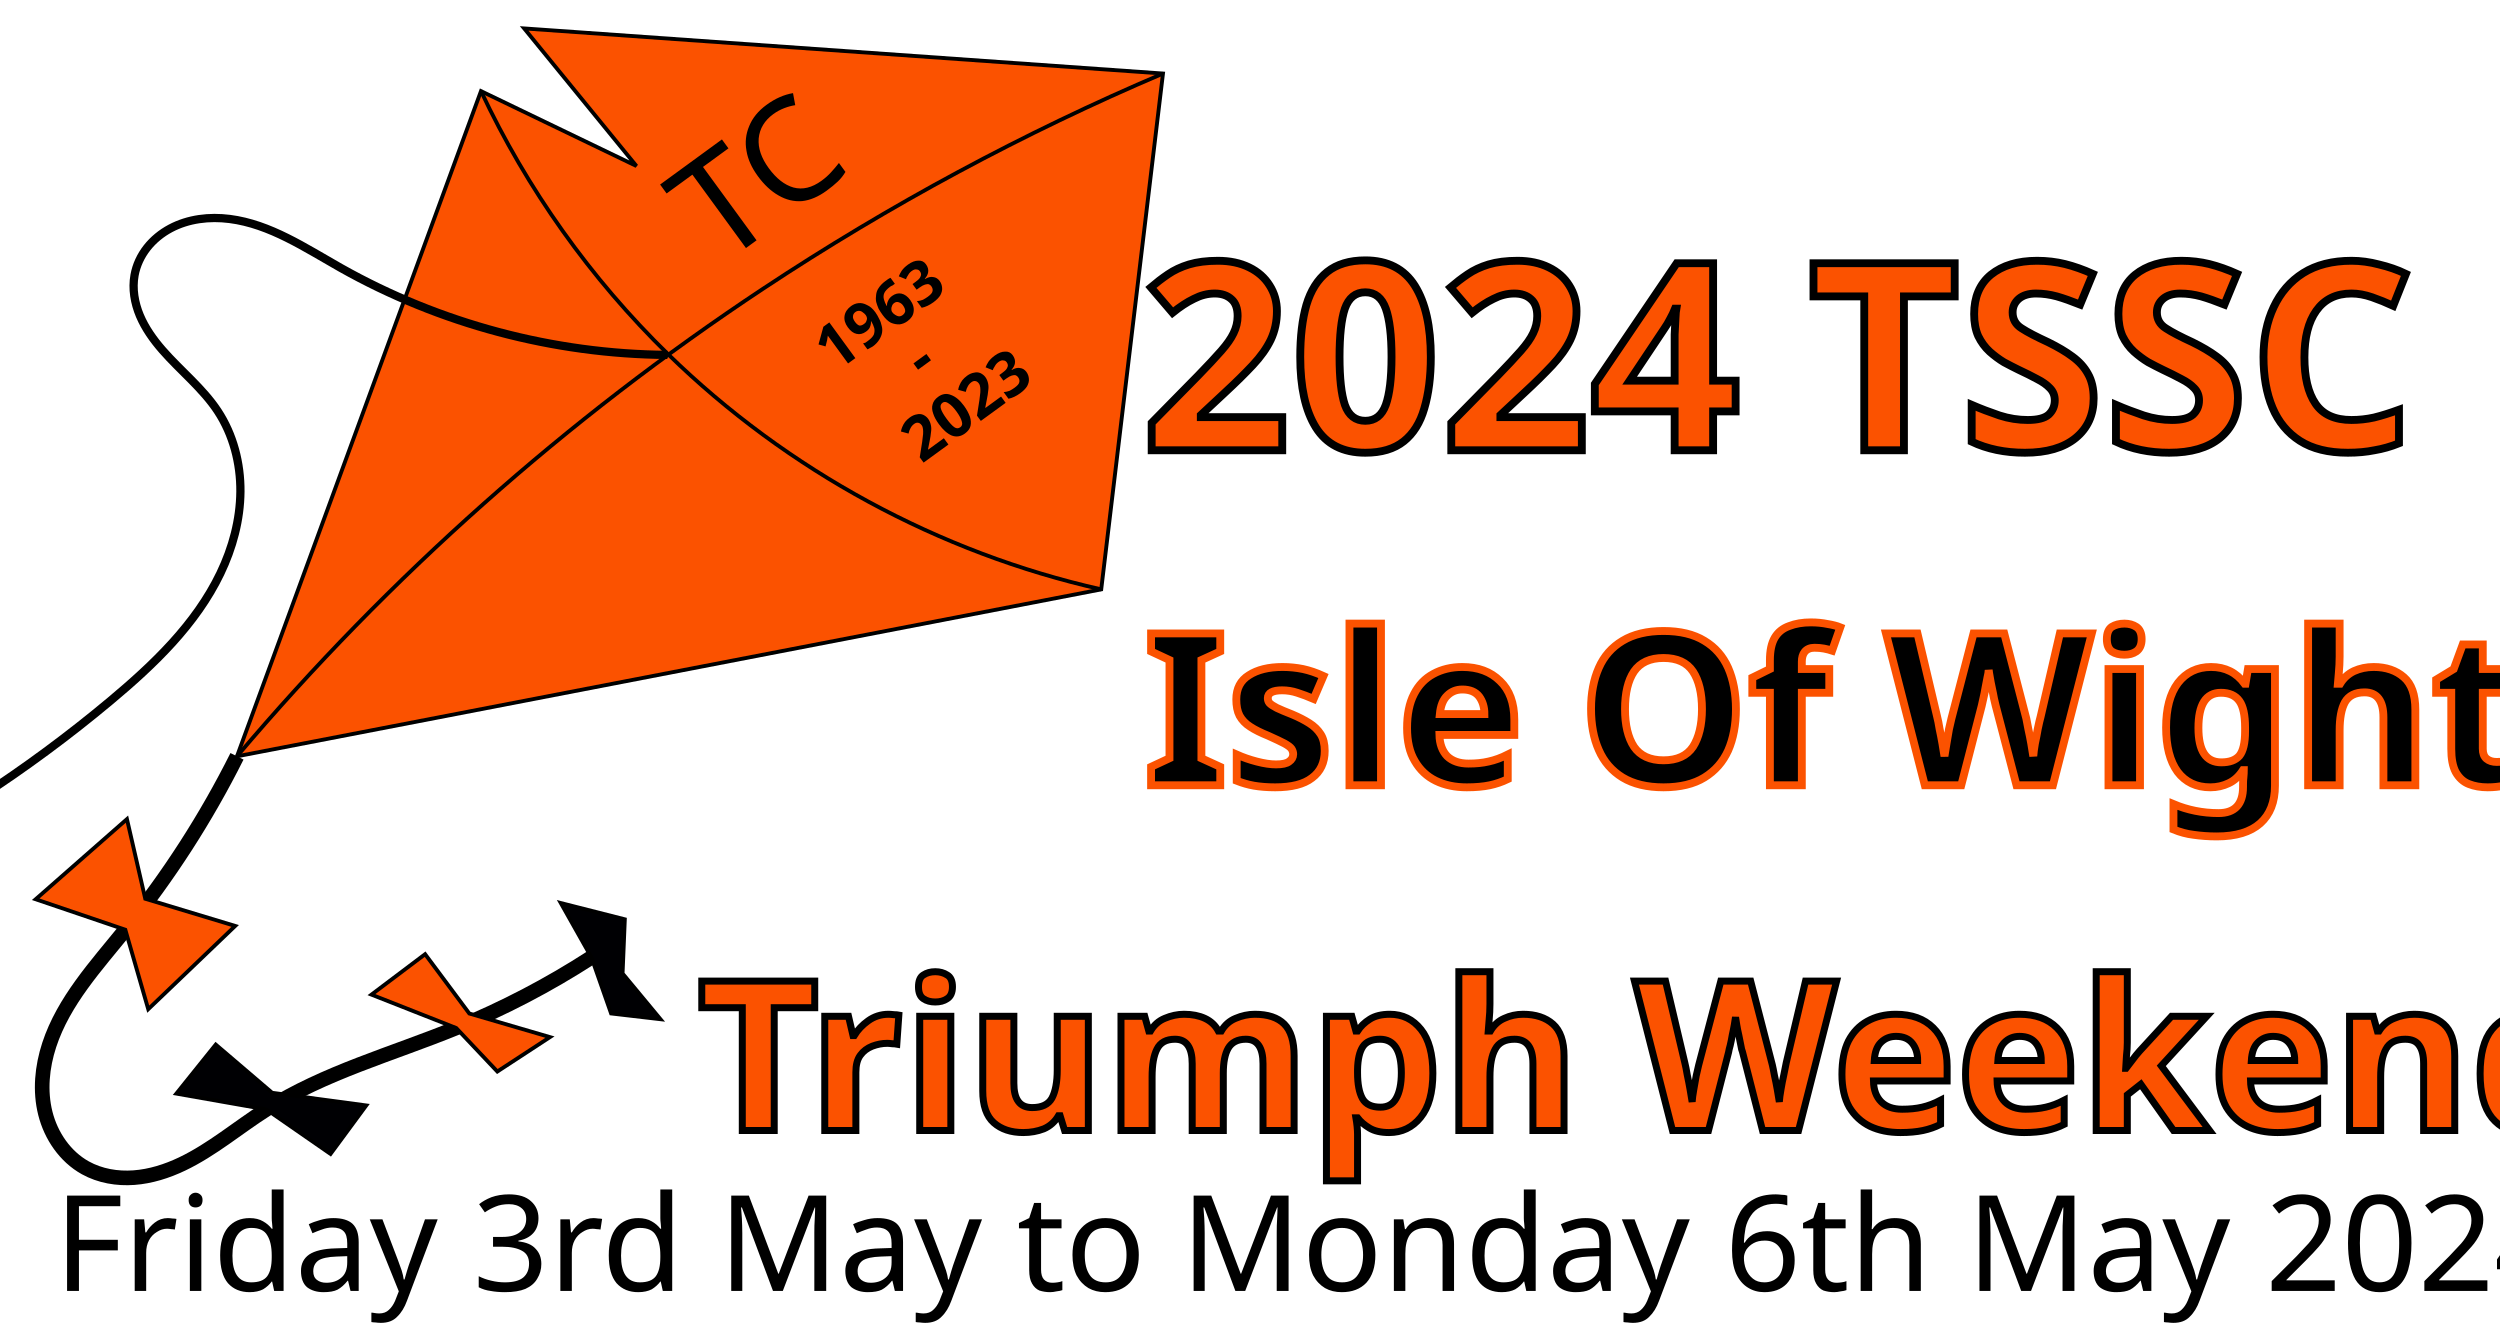
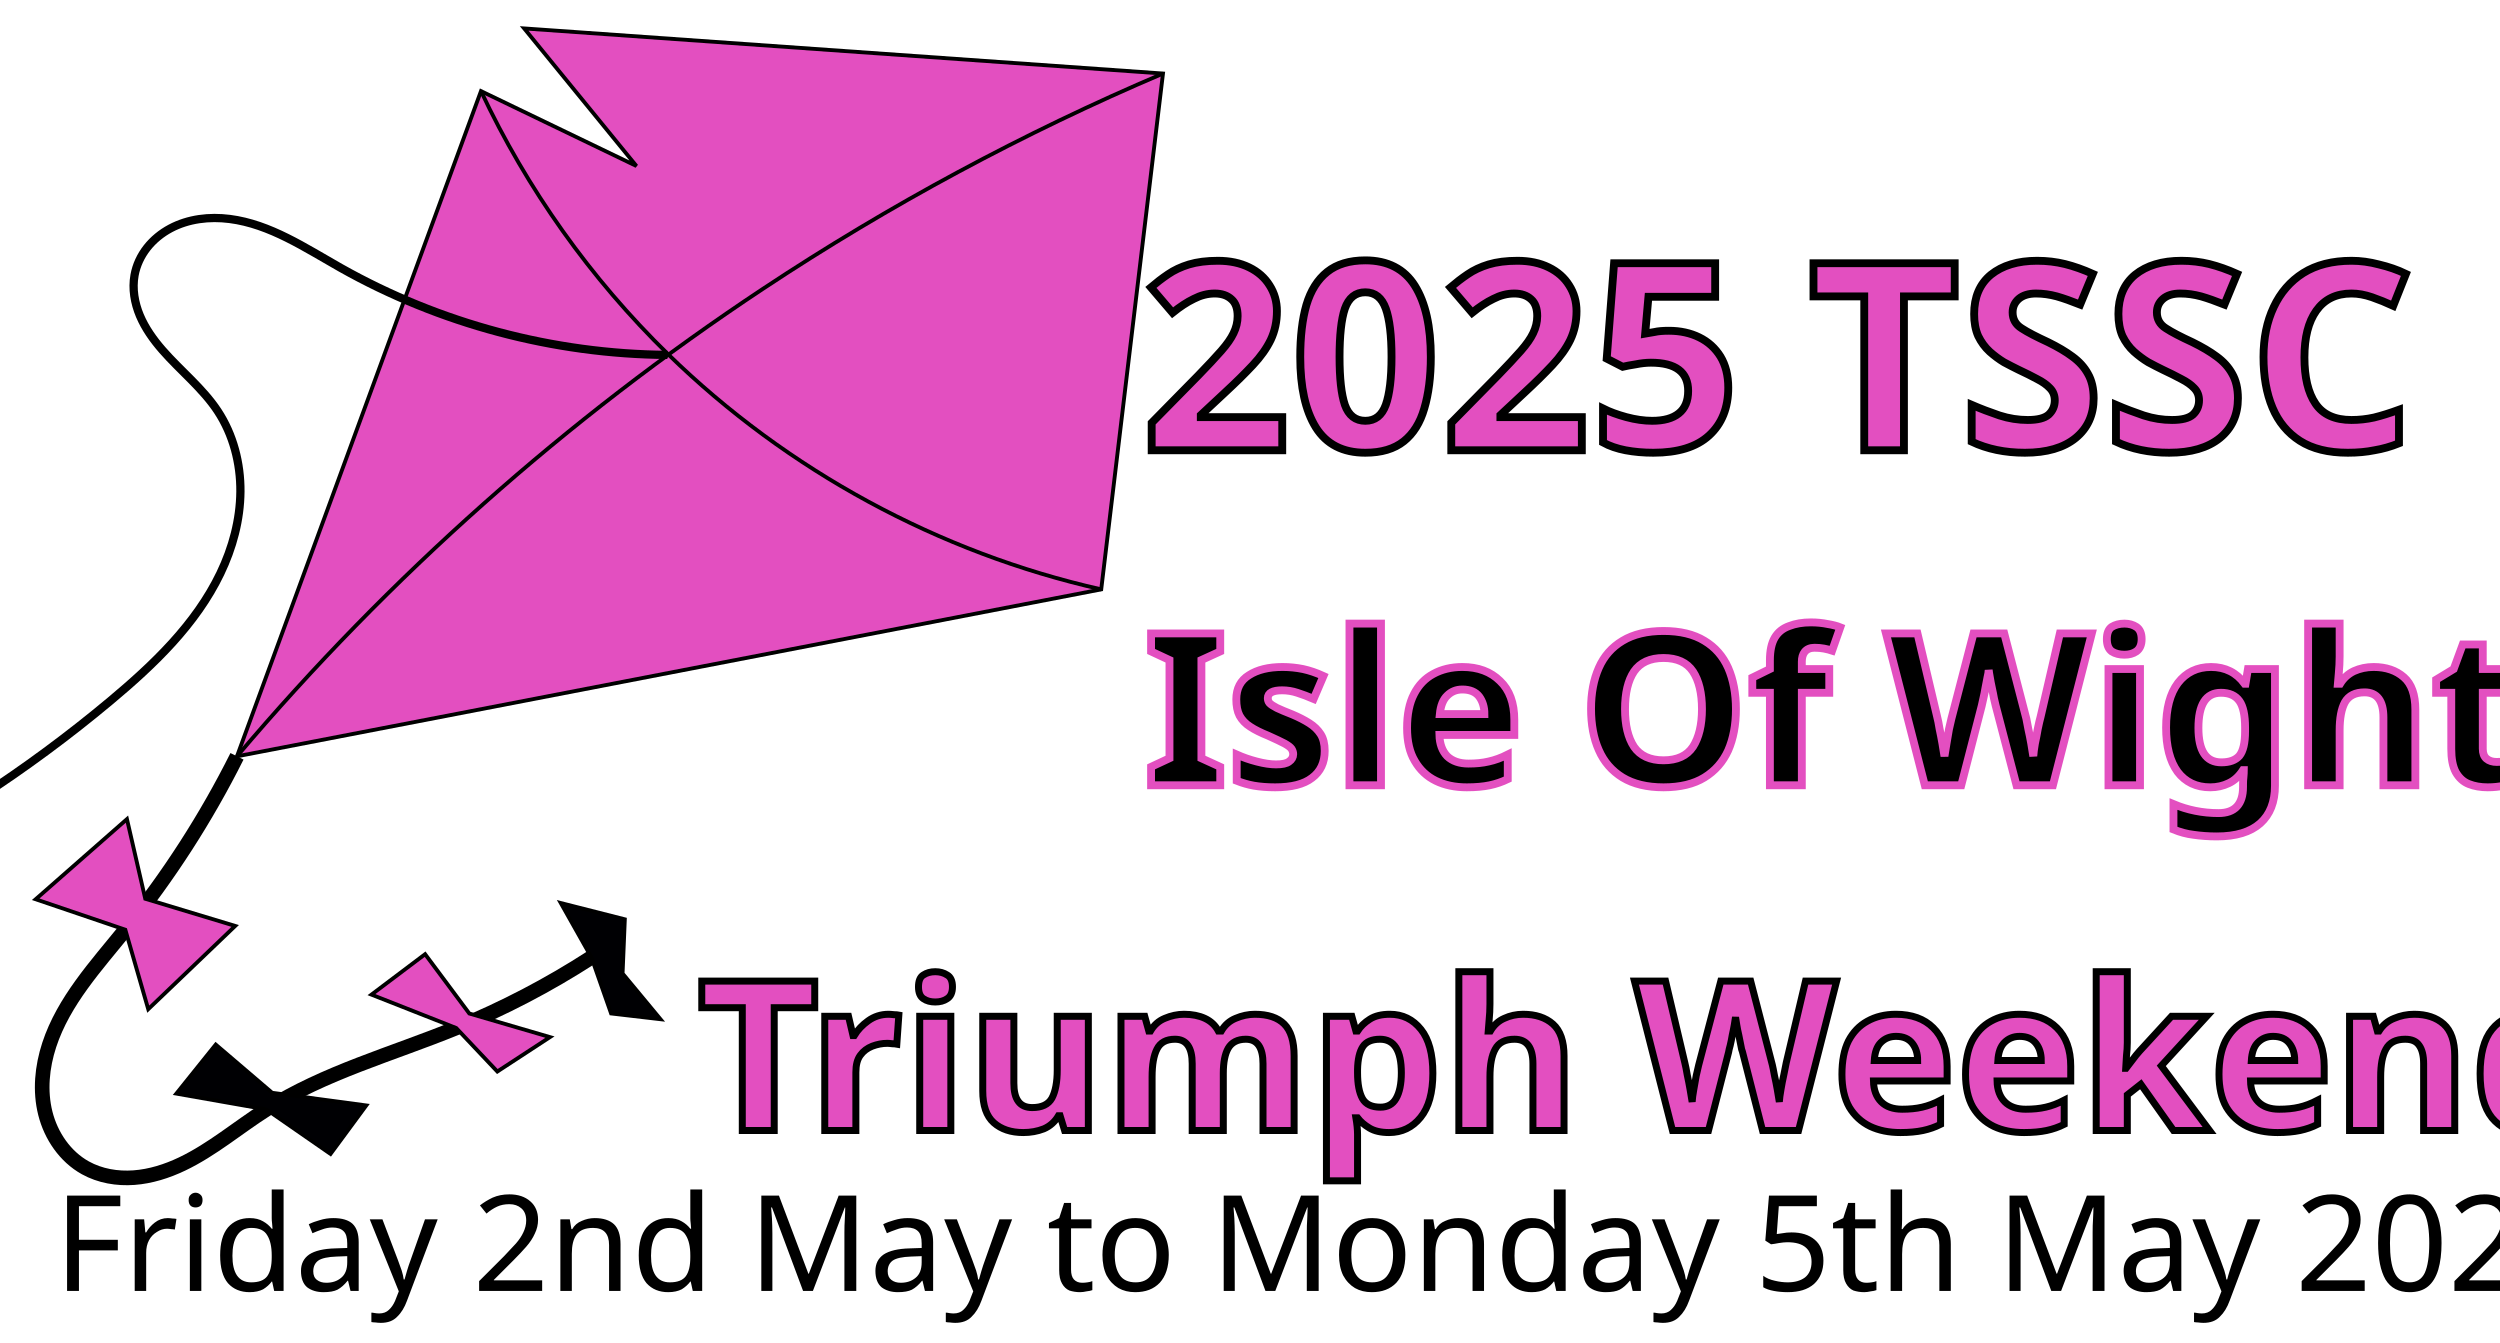
<svg xmlns="http://www.w3.org/2000/svg" width="95.441mm" height="51.242mm" viewBox="0 0 95.441 51.242" version="1.1" id="svg5">
  <defs id="defs2">
    </defs>
  <g id="layer1" transform="translate(-12.71265,-77.86488)">
-     <text xml:space="preserve" style="font-size:9.996px;line-height:1.25;font-family:Chandas;-inkscape-font-specification:'Chandas, Normal';fill:#fb5200;fill-opacity:1;stroke:#000000;stroke-width:0.3;stroke-miterlimit:4;stroke-dasharray:none;stroke-opacity:1" x="56.274" y="95.056" id="text9196">
-       <tspan id="tspan9194" style="font-style:normal;font-variant:normal;font-weight:bold;font-stretch:normal;font-size:9.996px;font-family:Ubuntu;-inkscape-font-specification:'Ubuntu, Bold';font-variant-ligatures:normal;font-variant-caps:normal;font-variant-numeric:normal;font-variant-east-asian:normal;fill:#fb5200;fill-opacity:1;stroke:#000000;stroke-width:0.3;stroke-miterlimit:4;stroke-dasharray:none;stroke-opacity:1" x="56.274" y="95.056">2024 TSSC</tspan>
+     <text xml:space="preserve" style="font-size:9.996px;line-height:1.25;font-family:Chandas;-inkscape-font-specification:'Chandas, Normal';fill:#e34fc0;fill-opacity:1;stroke:#000000;stroke-width:0.3;stroke-miterlimit:4;stroke-dasharray:none;stroke-opacity:1" x="56.274" y="95.056" id="text9196">
+       <tspan id="tspan9194" style="font-style:normal;font-variant:normal;font-weight:bold;font-stretch:normal;font-size:9.996px;font-family:Ubuntu;-inkscape-font-specification:'Ubuntu, Bold';font-variant-ligatures:normal;font-variant-caps:normal;font-variant-numeric:normal;font-variant-east-asian:normal;fill:#e34fc0;fill-opacity:1;stroke:#000000;stroke-width:0.3;stroke-miterlimit:4;stroke-dasharray:none;stroke-opacity:1" x="56.274" y="95.056">2025 TSSC</tspan>
    </text>
-     <text xml:space="preserve" style="font-style:normal;font-variant:normal;font-weight:bold;font-stretch:normal;font-size:8.126px;line-height:1.25;font-family:Ubuntu;-inkscape-font-specification:'Ubuntu, Bold';font-variant-ligatures:normal;font-variant-caps:normal;font-variant-numeric:normal;font-variant-east-asian:normal;stroke:#fb5200;stroke-width:0.3;stroke-miterlimit:4;stroke-dasharray:none;stroke-opacity:1" x="56.391" y="107.843" id="text10520">
-       <tspan id="tspan10518" style="font-style:normal;font-variant:normal;font-weight:bold;font-stretch:normal;font-size:8.126px;font-family:Ubuntu;-inkscape-font-specification:'Ubuntu, Bold';font-variant-ligatures:normal;font-variant-caps:normal;font-variant-numeric:normal;font-variant-east-asian:normal;stroke:#fb5200;stroke-width:0.3;stroke-miterlimit:4;stroke-dasharray:none;stroke-opacity:1" x="56.391" y="107.843">Isle Of Wight</tspan>
+     <text xml:space="preserve" style="font-style:normal;font-variant:normal;font-weight:bold;font-stretch:normal;font-size:8.126px;line-height:1.25;font-family:Ubuntu;-inkscape-font-specification:'Ubuntu, Bold';font-variant-ligatures:normal;font-variant-caps:normal;font-variant-numeric:normal;font-variant-east-asian:normal;stroke:#e34fc0;stroke-width:0.3;stroke-miterlimit:4;stroke-dasharray:none;stroke-opacity:1" x="56.391" y="107.843" id="text10520">
+       <tspan id="tspan10518" style="font-style:normal;font-variant:normal;font-weight:bold;font-stretch:normal;font-size:8.126px;font-family:Ubuntu;-inkscape-font-specification:'Ubuntu, Bold';font-variant-ligatures:normal;font-variant-caps:normal;font-variant-numeric:normal;font-variant-east-asian:normal;stroke:#e34fc0;stroke-width:0.3;stroke-miterlimit:4;stroke-dasharray:none;stroke-opacity:1" x="56.391" y="107.843">Isle Of Wight</tspan>
    </text>
-     <text xml:space="preserve" style="font-style:normal;font-variant:normal;font-weight:bold;font-stretch:normal;font-size:7.987px;line-height:1.25;font-family:Ubuntu;-inkscape-font-specification:'Ubuntu, Bold';font-variant-ligatures:normal;font-variant-caps:normal;font-variant-numeric:normal;font-variant-east-asian:normal;fill:#fb5200;fill-opacity:1;stroke:#000000;stroke-width:0.267;stroke-miterlimit:4;stroke-dasharray:none;stroke-opacity:1" x="39.349" y="121.021" id="text11888">
-       <tspan id="tspan11886" style="font-style:normal;font-variant:normal;font-weight:bold;font-stretch:normal;font-size:7.987px;font-family:Ubuntu;-inkscape-font-specification:'Ubuntu, Bold';font-variant-ligatures:normal;font-variant-caps:normal;font-variant-numeric:normal;font-variant-east-asian:normal;fill:#fb5200;fill-opacity:1;stroke:#000000;stroke-width:0.267;stroke-miterlimit:4;stroke-dasharray:none;stroke-opacity:1" x="39.349" y="121.021">Triumph Weekend</tspan>
+     <text xml:space="preserve" style="font-style:normal;font-variant:normal;font-weight:bold;font-stretch:normal;font-size:7.987px;line-height:1.25;font-family:Ubuntu;-inkscape-font-specification:'Ubuntu, Bold';font-variant-ligatures:normal;font-variant-caps:normal;font-variant-numeric:normal;font-variant-east-asian:normal;fill:#e34fc0;fill-opacity:1;stroke:#000000;stroke-width:0.267;stroke-miterlimit:4;stroke-dasharray:none;stroke-opacity:1" x="39.349" y="121.021" id="text11888">
+       <tspan id="tspan11886" style="font-style:normal;font-variant:normal;font-weight:bold;font-stretch:normal;font-size:7.987px;font-family:Ubuntu;-inkscape-font-specification:'Ubuntu, Bold';font-variant-ligatures:normal;font-variant-caps:normal;font-variant-numeric:normal;font-variant-east-asian:normal;fill:#e34fc0;fill-opacity:1;stroke:#000000;stroke-width:0.267;stroke-miterlimit:4;stroke-dasharray:none;stroke-opacity:1" x="39.349" y="121.021">Triumph Weekend</tspan>
    </text>
    <text xml:space="preserve" style="font-style:normal;font-variant:normal;font-weight:normal;font-stretch:normal;font-size:5.096px;line-height:1.25;font-family:Ubuntu;-inkscape-font-specification:'Ubuntu, Normal';font-variant-ligatures:normal;font-variant-caps:normal;font-variant-numeric:normal;font-variant-east-asian:normal;stroke-width:0.319" x="14.775" y="127.149" id="text27044">
-       <tspan id="tspan27042" style="font-style:normal;font-variant:normal;font-weight:normal;font-stretch:normal;font-size:5.096px;font-family:Ubuntu;-inkscape-font-specification:'Ubuntu, Normal';font-variant-ligatures:normal;font-variant-caps:normal;font-variant-numeric:normal;font-variant-east-asian:normal;stroke-width:0.319" x="14.775" y="127.149">Friday 3rd May to Monday 6th May 2024</tspan>
+       <tspan id="tspan27042" style="font-style:normal;font-variant:normal;font-weight:normal;font-stretch:normal;font-size:5.096px;font-family:Ubuntu;-inkscape-font-specification:'Ubuntu, Normal';font-variant-ligatures:normal;font-variant-caps:normal;font-variant-numeric:normal;font-variant-east-asian:normal;stroke-width:0.319" x="14.775" y="127.149">Friday 2nd May to Monday 5th May 2025</tspan>
    </text>
-     <path style="fill:#fb5200;fill-opacity:1;stroke:#000000;stroke-width:0.148px;stroke-linecap:butt;stroke-linejoin:miter;stroke-opacity:1" d="m 21.76,106.738 9.315,-25.395 5.935,2.86 -4.287,-5.253 24.388,1.722 -2.358,19.693 z" id="path2178" />
+     <path style="fill:#e34fc0;fill-opacity:1;stroke:#000000;stroke-width:0.148px;stroke-linecap:butt;stroke-linejoin:miter;stroke-opacity:1" d="m 21.76,106.738 9.315,-25.395 5.935,2.86 -4.287,-5.253 24.388,1.722 -2.358,19.693 z" id="path2178" />
    <path style="fill:none;stroke:#000000;stroke-width:0.558;stroke-linecap:butt;stroke-linejoin:miter;stroke-miterlimit:4;stroke-dasharray:none;stroke-opacity:1" d="m 21.76,106.738 c -1.177,2.352 -2.609,4.575 -4.263,6.62 -1.112,1.375 -2.354,2.719 -2.905,4.399 -0.275,0.84 -0.364,1.756 -0.148,2.613 0.216,0.857 0.754,1.649 1.527,2.078 0.559,0.311 1.217,0.422 1.855,0.375 0.638,-0.047 1.259,-0.245 1.836,-0.52 1.155,-0.551 2.139,-1.398 3.219,-2.084 2.224,-1.412 4.81,-2.113 7.248,-3.11 1.799,-0.736 3.529,-1.639 5.161,-2.694" id="path3561" />
-     <path style="fill:#fb5200;fill-opacity:1;stroke:#000000;stroke-width:0.148px;stroke-linecap:butt;stroke-linejoin:miter;stroke-opacity:1" d="m 17.559,109.136 0.699,3.04 3.434,1.038 -3.32,3.178 -0.875,-3.034 -3.422,-1.163 z" id="path2386" />
+     <path style="fill:#e34fc0;fill-opacity:1;stroke:#000000;stroke-width:0.148px;stroke-linecap:butt;stroke-linejoin:miter;stroke-opacity:1" d="m 17.559,109.136 0.699,3.04 3.434,1.038 -3.32,3.178 -0.875,-3.034 -3.422,-1.163 z" id="path2386" />
    <path style="fill:#000003;fill-opacity:1;stroke:#000000;stroke-width:0.148px;stroke-linecap:butt;stroke-linejoin:miter;stroke-opacity:1" d="m 20.949,117.743 2.154,1.841 3.592,0.483 -1.364,1.851 -2.45,-1.698 -3.436,-0.605 z" id="path2421" />
-     <path style="fill:#fb5200;fill-opacity:1;stroke:#000000;stroke-width:0.148px;stroke-linecap:butt;stroke-linejoin:miter;stroke-opacity:1" d="m 28.942,114.292 1.687,2.265 3.079,0.901 -2.009,1.314 -1.57,-1.661 -3.235,-1.275 z" id="path2456" />
+     <path style="fill:#e34fc0;fill-opacity:1;stroke:#000000;stroke-width:0.148px;stroke-linecap:butt;stroke-linejoin:miter;stroke-opacity:1" d="m 28.942,114.292 1.687,2.265 3.079,0.901 -2.009,1.314 -1.57,-1.661 -3.235,-1.275 z" id="path2456" />
    <path style="fill:#000003;fill-opacity:1;stroke:#000000;stroke-width:0.148px;stroke-linecap:butt;stroke-linejoin:miter;stroke-opacity:1" d="m 34.121,112.339 1.171,2.077 0.75,2.139 1.886,0.22 -1.448,-1.746 0.086,-2.068 z" id="path3378" />
    <path style="fill:none;stroke:#000000;stroke-width:0.148px;stroke-linecap:butt;stroke-linejoin:miter;stroke-opacity:1" d="M 21.76,106.738 C 27.567,99.879 34.352,93.849 41.845,88.887 46.67,85.692 51.787,82.938 57.112,80.672" id="path3678" />
    <path style="fill:none;stroke:#000000;stroke-width:0.148px;stroke-linecap:butt;stroke-linejoin:miter;stroke-opacity:1" d="m 31.075,81.343 c 1.755,3.739 4.187,7.16 7.143,10.045 4.546,4.436 10.338,7.581 16.535,8.977" id="path3682" />
    <path style="fill:none;stroke:#000000;stroke-width:0.315;stroke-linecap:butt;stroke-linejoin:miter;stroke-miterlimit:4;stroke-dasharray:none;stroke-opacity:1" d="m 38.191,91.414 c -4.35,-0.033 -8.687,-1.189 -12.476,-3.325 -1.353,-0.763 -2.693,-1.668 -4.234,-1.865 -0.77,-0.099 -1.579,-0.005 -2.264,0.361 -0.342,0.183 -0.651,0.433 -0.89,0.738 -0.24,0.306 -0.409,0.667 -0.478,1.05 -0.093,0.517 -2.33e-4,1.056 0.203,1.54 0.204,0.484 0.513,0.917 0.858,1.313 0.69,0.792 1.534,1.455 2.113,2.331 0.595,0.902 0.876,1.994 0.868,3.074 -0.009,1.08 -0.298,2.149 -0.766,3.123 -0.936,1.948 -2.544,3.484 -4.202,4.87 -6.382,5.335 -14.056,9.114 -22.176,10.92" id="path4966" />
-     <text xml:space="preserve" style="font-style:normal;font-variant:normal;font-weight:normal;font-stretch:normal;font-size:5.45px;line-height:1.25;font-family:Ubuntu;-inkscape-font-specification:'Ubuntu, Normal';font-variant-ligatures:normal;font-variant-caps:normal;font-variant-numeric:normal;font-variant-east-asian:normal;stroke-width:0.341" x="-19.476" y="94.826" id="text8374" transform="rotate(-36.1216)">
-       <tspan id="tspan8372" style="font-style:normal;font-variant:normal;font-weight:normal;font-stretch:normal;font-size:5.45px;font-family:Ubuntu;-inkscape-font-specification:'Ubuntu, Normal';font-variant-ligatures:normal;font-variant-caps:normal;font-variant-numeric:normal;font-variant-east-asian:normal;stroke-width:0.341" x="-19.476" y="94.826">TC</tspan>
-     </text>
-     <text xml:space="preserve" style="font-style:normal;font-variant:normal;font-weight:bold;font-stretch:normal;font-size:2.363px;line-height:1.25;font-family:Ubuntu;-inkscape-font-specification:'Ubuntu, Bold';font-variant-ligatures:normal;font-variant-caps:normal;font-variant-numeric:normal;font-variant-east-asian:normal;stroke-width:0.148" x="-18.199" y="100.698" id="text13690" transform="rotate(-36.07314)">
-       <tspan id="tspan13688" style="font-style:normal;font-variant:normal;font-weight:bold;font-stretch:normal;font-size:2.363px;font-family:Ubuntu;-inkscape-font-specification:'Ubuntu, Bold';font-variant-ligatures:normal;font-variant-caps:normal;font-variant-numeric:normal;font-variant-east-asian:normal;stroke-width:0.148" x="-18.199" y="100.698">1963</tspan>
-     </text>
-     <text xml:space="preserve" style="font-style:normal;font-variant:normal;font-weight:bold;font-stretch:normal;font-size:2.363px;line-height:1.25;font-family:Ubuntu;-inkscape-font-specification:'Ubuntu, Bold';font-variant-ligatures:normal;font-variant-caps:normal;font-variant-numeric:normal;font-variant-east-asian:normal;stroke-width:0.148" x="-17.566" y="105.456" id="text15542" transform="rotate(-36.07314)">
-       <tspan style="font-style:normal;font-variant:normal;font-weight:bold;font-stretch:normal;font-size:2.363px;font-family:Ubuntu;-inkscape-font-specification:'Ubuntu, Bold';font-variant-ligatures:normal;font-variant-caps:normal;font-variant-numeric:normal;font-variant-east-asian:normal;stroke-width:0.148" x="-17.566" y="105.456" id="tspan15544">2023</tspan>
-     </text>
-     <text xml:space="preserve" style="font-style:normal;font-variant:normal;font-weight:bold;font-stretch:normal;font-size:2.363px;line-height:1.25;font-family:Ubuntu;-inkscape-font-specification:'Ubuntu, Bold';font-variant-ligatures:normal;font-variant-caps:normal;font-variant-numeric:normal;font-variant-east-asian:normal;stroke-width:0.148" x="-15.634" y="102.948" id="text15542-0" transform="rotate(-36.07314)">
-       <tspan id="tspan17251" x="-15.634" y="102.948" style="stroke-width:0.148">-</tspan>
-     </text>
  </g>
</svg>
